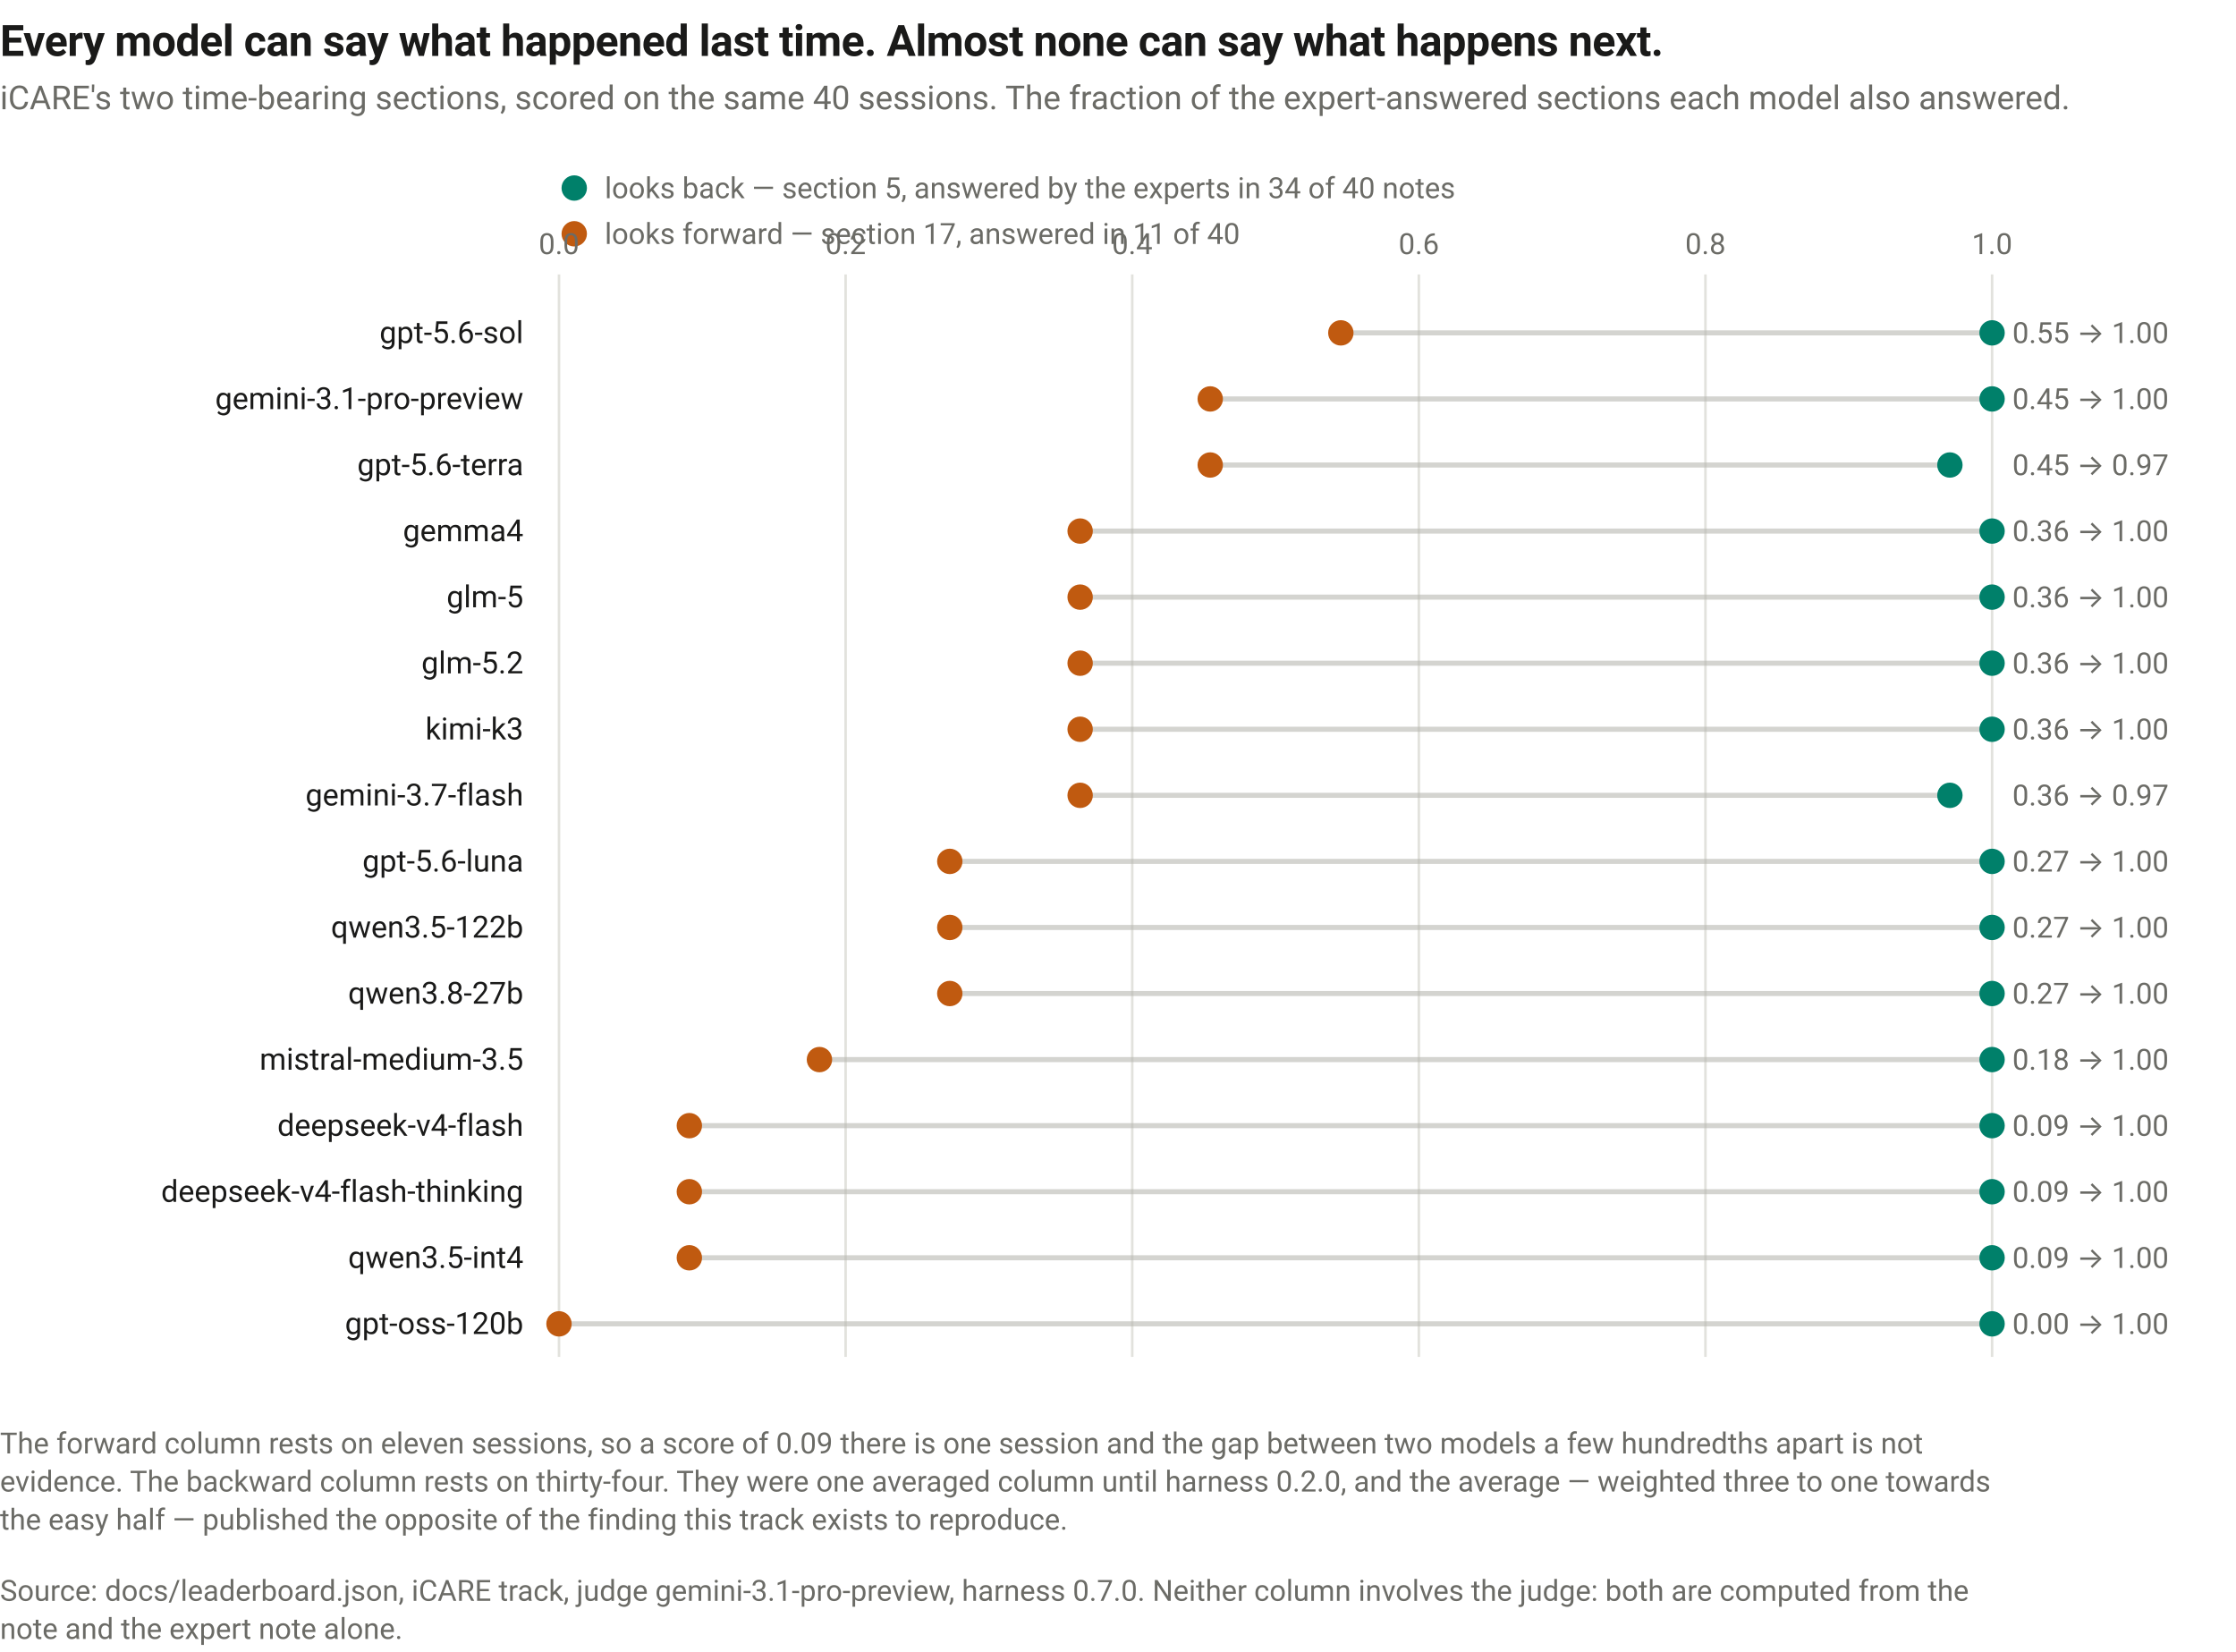
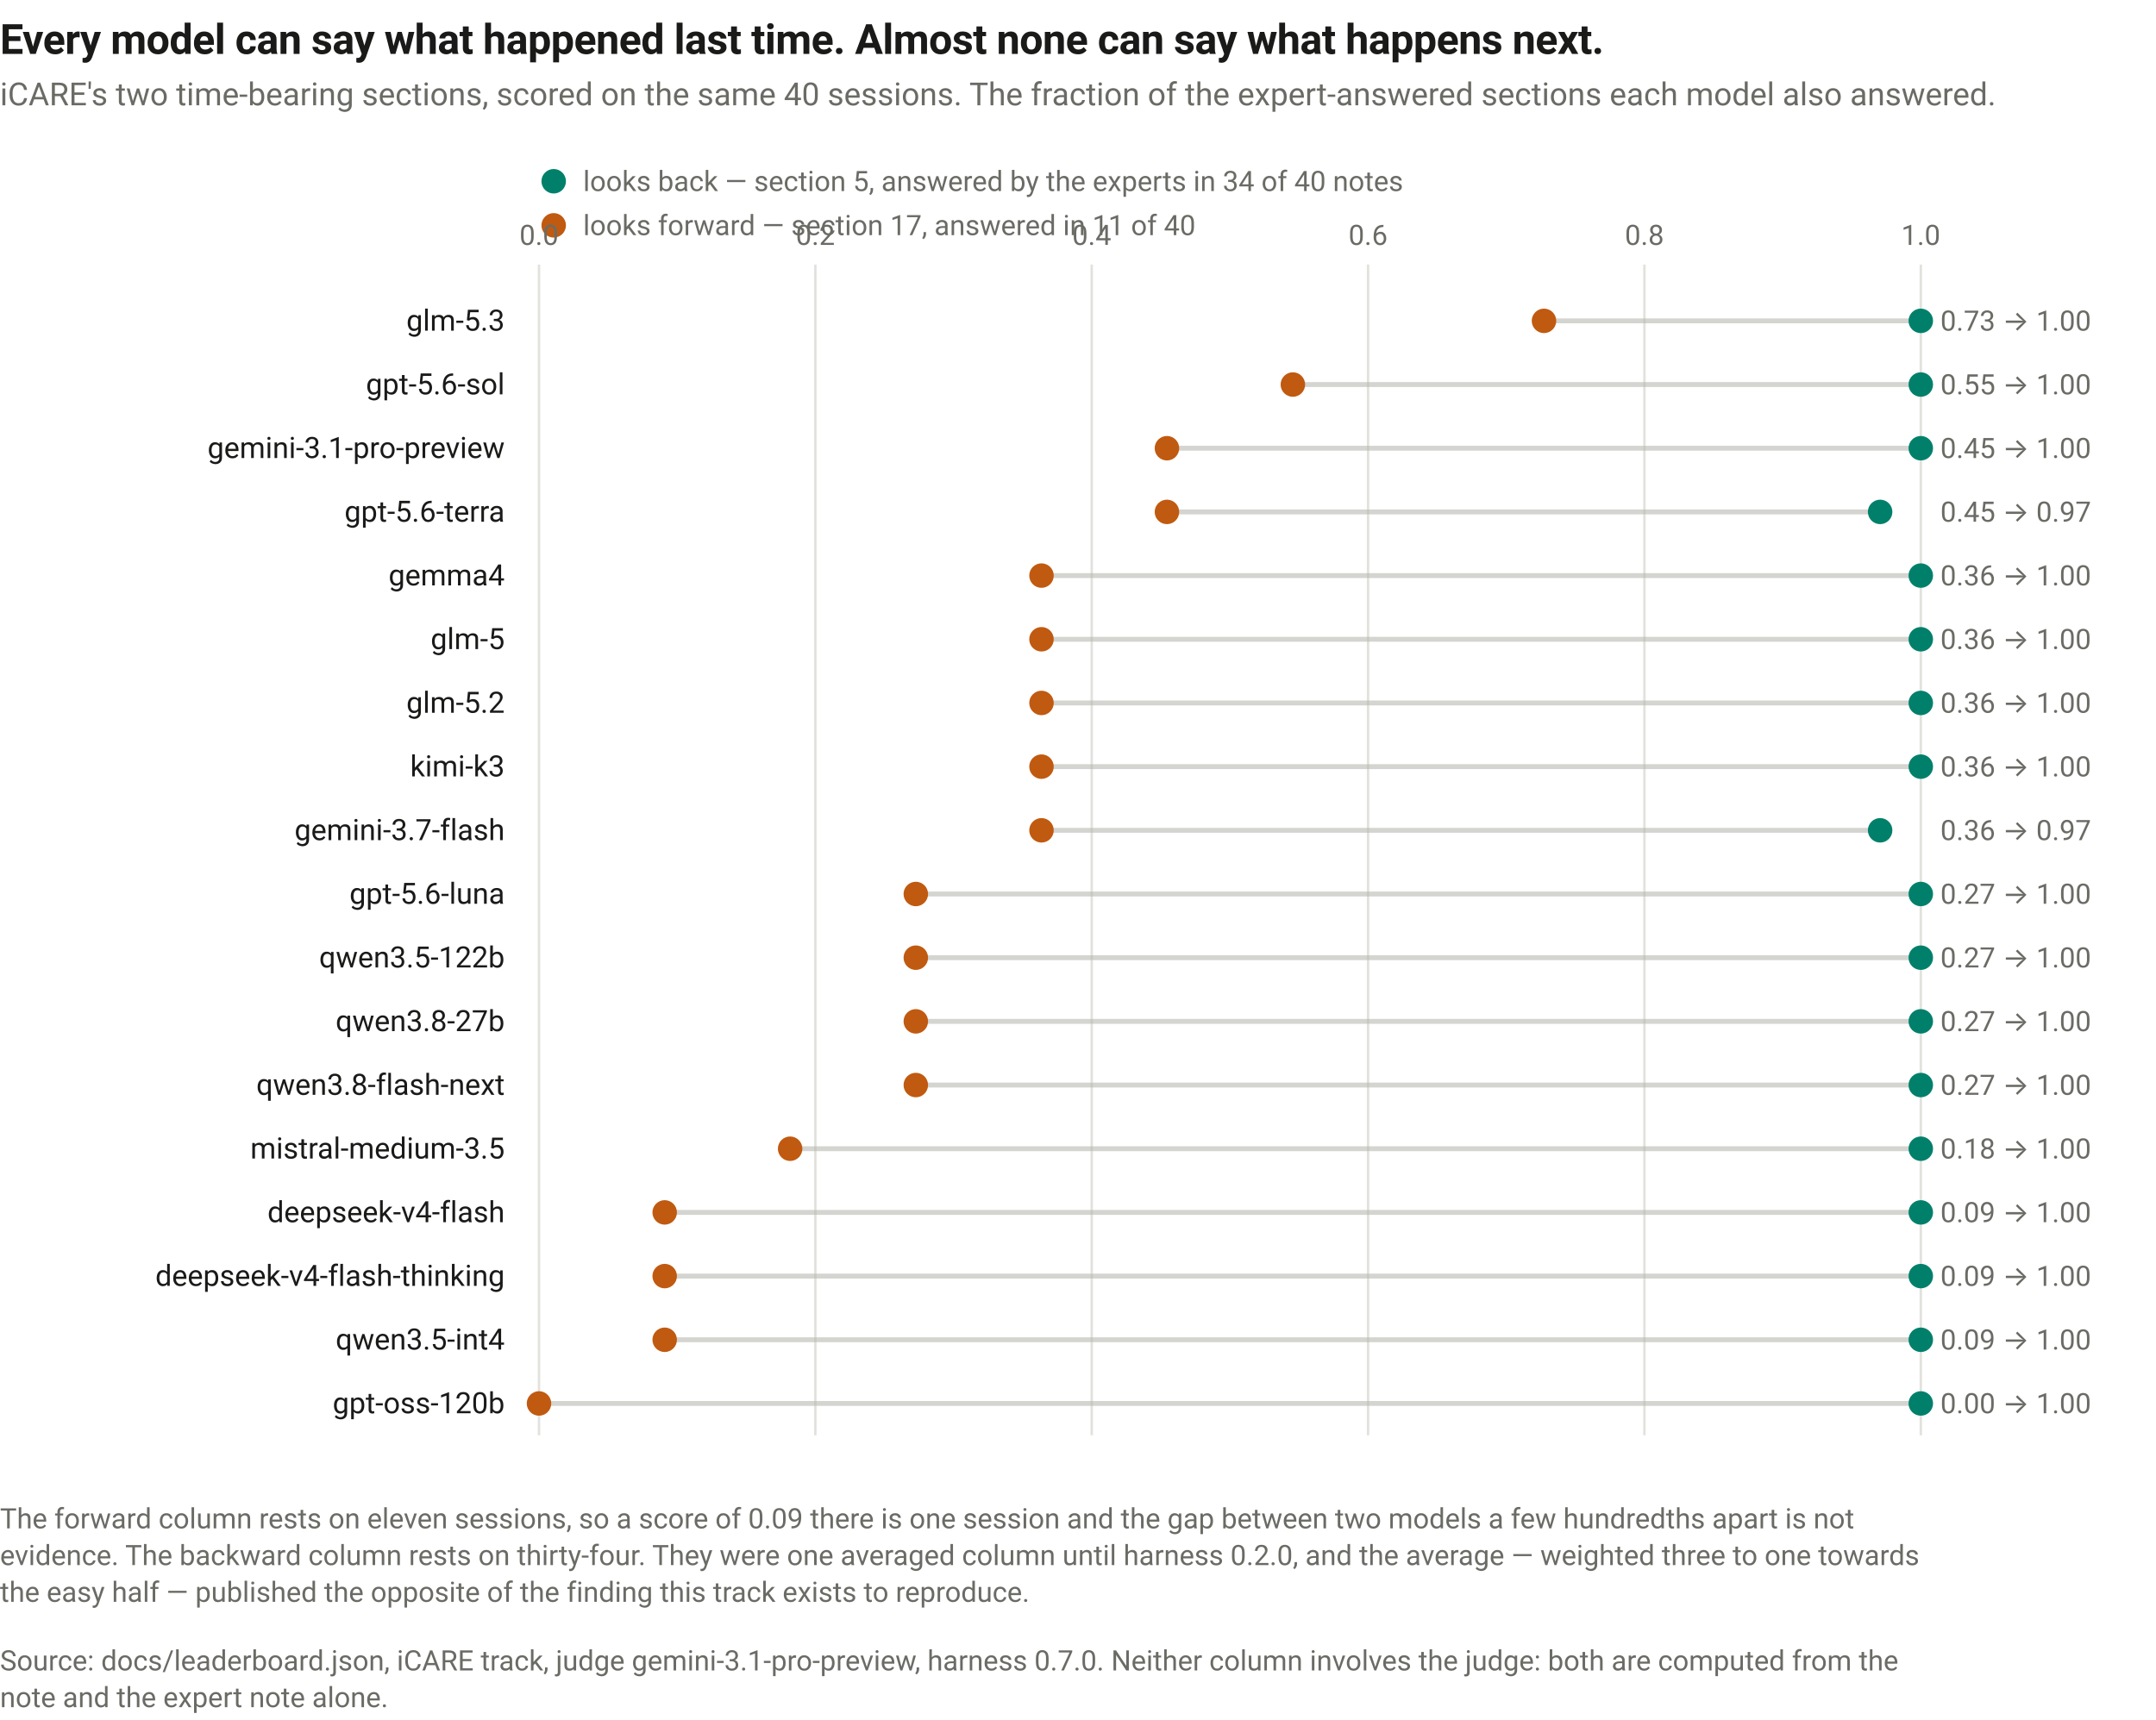
- <svg xmlns="http://www.w3.org/2000/svg" class="fig" width="880" height="650" viewBox="0 0 880 650" role="img" aria-label="Looking back against looking forward, per model">
+ <svg xmlns="http://www.w3.org/2000/svg" class="fig" width="880" height="702" viewBox="0 0 880 702" role="img" aria-label="Looking back against looking forward, per model">
  <style>
  .fig { font: 13px/1.4 -apple-system, BlinkMacSystemFont, "Segoe UI", Roboto, sans-serif; }
  .fig text { fill: #1a1a19; }
  .fig .muted { fill: #6b6b66; }
  .fig .rule { stroke: #e2e2dd; stroke-width: 1; }
  .fig .title { font-size: 17px; font-weight: 650; letter-spacing: -.01em; }
  .fig .sub { font-size: 13px; fill: #6b6b66; }
  .fig .note { font-size: 11.5px; fill: #6b6b66; }
  .fig .name { font-size: 12px; }
  .fig .value { font-size: 11.5px; fill: #6b6b66; font-variant-numeric: tabular-nums; }
  .fig .a { stroke: #00806a; }
  .fig .b { stroke: #c05a10; }
  .fig .fill-a { fill: #00806a; }
  .fig .fill-b { fill: #c05a10; }
  .fig .flat { stroke: #b8b8b1; }
  .fig .fill-flat { fill: #b8b8b1; }
  .fig .band { fill: #f0f0eb; }
  /* The ring that keeps overlapping marks apart is the *surface*, so it has to
     flip with the theme. Written as a literal it put a white halo on every dot
     in dark mode. */
  .fig .ring { stroke: #fcfcfb; }
  @media (prefers-color-scheme: dark) {
    .fig text { fill: #e8e8e4; }
    .fig .muted, .fig .sub, .fig .note, .fig .value { fill: #9a9a94; }
    .fig .rule { stroke: #2c2e31; }
    .fig .a { stroke: #22a184; }
    .fig .b { stroke: #c9701f; }
    .fig .fill-a { fill: #22a184; }
    .fig .fill-b { fill: #c9701f; }
    .fig .flat { stroke: #55554f; }
    .fig .fill-flat { fill: #55554f; }
    .fig .band { fill: #26282b; }
    .fig .ring { stroke: #1a1a19; }
  }
</style>
  <text class="title" x="0" y="22">Every model can say what happened last time. Almost none can say what happens next.</text>
  <text class="sub" x="0" y="43">iCARE's two time-bearing sections, scored on the same 40 sessions. The fraction of the expert-answered sections each model also answered.</text>
  <circle cx="226" cy="74" r="5" class="fill-a" />
  <text class="value" x="238" y="78">looks back — section 5, answered by the experts in 34 of 40 notes</text>
  <circle cx="226" cy="92" r="5" class="fill-b" />
  <text class="value" x="238" y="96">looks forward — section 17, answered in 11 of 40</text>
-   <line class="rule" x1="220.0" y1="108" x2="220.0" y2="534" />
+   <line class="rule" x1="220.0" y1="108" x2="220.0" y2="586" />
  <text class="value" x="220.0" y="100" text-anchor="middle">0.0</text>
-   <line class="rule" x1="332.8" y1="108" x2="332.8" y2="534" />
+   <line class="rule" x1="332.8" y1="108" x2="332.8" y2="586" />
  <text class="value" x="332.8" y="100" text-anchor="middle">0.2</text>
-   <line class="rule" x1="445.6" y1="108" x2="445.6" y2="534" />
+   <line class="rule" x1="445.6" y1="108" x2="445.6" y2="586" />
  <text class="value" x="445.6" y="100" text-anchor="middle">0.4</text>
-   <line class="rule" x1="558.4" y1="108" x2="558.4" y2="534" />
+   <line class="rule" x1="558.4" y1="108" x2="558.4" y2="586" />
  <text class="value" x="558.4" y="100" text-anchor="middle">0.6</text>
-   <line class="rule" x1="671.2" y1="108" x2="671.2" y2="534" />
+   <line class="rule" x1="671.2" y1="108" x2="671.2" y2="586" />
  <text class="value" x="671.2" y="100" text-anchor="middle">0.8</text>
-   <line class="rule" x1="784.0" y1="108" x2="784.0" y2="534" />
+   <line class="rule" x1="784.0" y1="108" x2="784.0" y2="586" />
  <text class="value" x="784.0" y="100" text-anchor="middle">1.0</text>
  <g>
-     <line class="flat" x1="527.7" y1="131.0" x2="784.0" y2="131.0" stroke-width="2" stroke-opacity="0.6" />
-     <circle cx="527.7" cy="131.0" r="5" class="fill-b" />
+     <line class="flat" x1="630.2" y1="131.0" x2="784.0" y2="131.0" stroke-width="2" stroke-opacity="0.6" />
+     <circle cx="630.2" cy="131.0" r="5" class="fill-b" />
    <circle cx="784.0" cy="131.0" r="5" class="fill-a" />
-     <text class="name" x="206" y="135.0" text-anchor="end">gpt-5.6-sol</text>
-     <text class="value" x="792" y="135.0">0.55 → 1.00</text>
+     <text class="name" x="206" y="135.0" text-anchor="end">glm-5.3</text>
+     <text class="value" x="792" y="135.0">0.73 → 1.00</text>
  </g>
  <g>
-     <line class="flat" x1="476.3" y1="157.0" x2="784.0" y2="157.0" stroke-width="2" stroke-opacity="0.6" />
-     <circle cx="476.3" cy="157.0" r="5" class="fill-b" />
+     <line class="flat" x1="527.7" y1="157.0" x2="784.0" y2="157.0" stroke-width="2" stroke-opacity="0.6" />
+     <circle cx="527.7" cy="157.0" r="5" class="fill-b" />
    <circle cx="784.0" cy="157.0" r="5" class="fill-a" />
-     <text class="name" x="206" y="161.0" text-anchor="end">gemini-3.1-pro-preview</text>
-     <text class="value" x="792" y="161.0">0.45 → 1.00</text>
+     <text class="name" x="206" y="161.0" text-anchor="end">gpt-5.6-sol</text>
+     <text class="value" x="792" y="161.0">0.55 → 1.00</text>
  </g>
  <g>
-     <line class="flat" x1="476.3" y1="183.0" x2="767.4" y2="183.0" stroke-width="2" stroke-opacity="0.6" />
+     <line class="flat" x1="476.3" y1="183.0" x2="784.0" y2="183.0" stroke-width="2" stroke-opacity="0.6" />
    <circle cx="476.3" cy="183.0" r="5" class="fill-b" />
-     <circle cx="767.4" cy="183.0" r="5" class="fill-a" />
-     <text class="name" x="206" y="187.0" text-anchor="end">gpt-5.6-terra</text>
-     <text class="value" x="792" y="187.0">0.45 → 0.97</text>
+     <circle cx="784.0" cy="183.0" r="5" class="fill-a" />
+     <text class="name" x="206" y="187.0" text-anchor="end">gemini-3.1-pro-preview</text>
+     <text class="value" x="792" y="187.0">0.45 → 1.00</text>
  </g>
  <g>
-     <line class="flat" x1="425.1" y1="209.0" x2="784.0" y2="209.0" stroke-width="2" stroke-opacity="0.6" />
-     <circle cx="425.1" cy="209.0" r="5" class="fill-b" />
-     <circle cx="784.0" cy="209.0" r="5" class="fill-a" />
-     <text class="name" x="206" y="213.0" text-anchor="end">gemma4</text>
-     <text class="value" x="792" y="213.0">0.36 → 1.00</text>
+     <line class="flat" x1="476.3" y1="209.0" x2="767.4" y2="209.0" stroke-width="2" stroke-opacity="0.6" />
+     <circle cx="476.3" cy="209.0" r="5" class="fill-b" />
+     <circle cx="767.4" cy="209.0" r="5" class="fill-a" />
+     <text class="name" x="206" y="213.0" text-anchor="end">gpt-5.6-terra</text>
+     <text class="value" x="792" y="213.0">0.45 → 0.97</text>
  </g>
  <g>
    <line class="flat" x1="425.1" y1="235.0" x2="784.0" y2="235.0" stroke-width="2" stroke-opacity="0.6" />
    <circle cx="425.1" cy="235.0" r="5" class="fill-b" />
    <circle cx="784.0" cy="235.0" r="5" class="fill-a" />
-     <text class="name" x="206" y="239.0" text-anchor="end">glm-5</text>
+     <text class="name" x="206" y="239.0" text-anchor="end">gemma4</text>
    <text class="value" x="792" y="239.0">0.36 → 1.00</text>
  </g>
  <g>
    <line class="flat" x1="425.1" y1="261.0" x2="784.0" y2="261.0" stroke-width="2" stroke-opacity="0.6" />
    <circle cx="425.1" cy="261.0" r="5" class="fill-b" />
    <circle cx="784.0" cy="261.0" r="5" class="fill-a" />
-     <text class="name" x="206" y="265.0" text-anchor="end">glm-5.2</text>
+     <text class="name" x="206" y="265.0" text-anchor="end">glm-5</text>
    <text class="value" x="792" y="265.0">0.36 → 1.00</text>
  </g>
  <g>
    <line class="flat" x1="425.1" y1="287.0" x2="784.0" y2="287.0" stroke-width="2" stroke-opacity="0.6" />
    <circle cx="425.1" cy="287.0" r="5" class="fill-b" />
    <circle cx="784.0" cy="287.0" r="5" class="fill-a" />
-     <text class="name" x="206" y="291.0" text-anchor="end">kimi-k3</text>
+     <text class="name" x="206" y="291.0" text-anchor="end">glm-5.2</text>
    <text class="value" x="792" y="291.0">0.36 → 1.00</text>
  </g>
  <g>
-     <line class="flat" x1="425.1" y1="313.0" x2="767.4" y2="313.0" stroke-width="2" stroke-opacity="0.6" />
+     <line class="flat" x1="425.1" y1="313.0" x2="784.0" y2="313.0" stroke-width="2" stroke-opacity="0.6" />
    <circle cx="425.1" cy="313.0" r="5" class="fill-b" />
-     <circle cx="767.4" cy="313.0" r="5" class="fill-a" />
-     <text class="name" x="206" y="317.0" text-anchor="end">gemini-3.7-flash</text>
-     <text class="value" x="792" y="317.0">0.36 → 0.97</text>
+     <circle cx="784.0" cy="313.0" r="5" class="fill-a" />
+     <text class="name" x="206" y="317.0" text-anchor="end">kimi-k3</text>
+     <text class="value" x="792" y="317.0">0.36 → 1.00</text>
  </g>
  <g>
-     <line class="flat" x1="373.8" y1="339.0" x2="784.0" y2="339.0" stroke-width="2" stroke-opacity="0.6" />
-     <circle cx="373.8" cy="339.0" r="5" class="fill-b" />
-     <circle cx="784.0" cy="339.0" r="5" class="fill-a" />
-     <text class="name" x="206" y="343.0" text-anchor="end">gpt-5.6-luna</text>
-     <text class="value" x="792" y="343.0">0.27 → 1.00</text>
+     <line class="flat" x1="425.1" y1="339.0" x2="767.4" y2="339.0" stroke-width="2" stroke-opacity="0.6" />
+     <circle cx="425.1" cy="339.0" r="5" class="fill-b" />
+     <circle cx="767.4" cy="339.0" r="5" class="fill-a" />
+     <text class="name" x="206" y="343.0" text-anchor="end">gemini-3.7-flash</text>
+     <text class="value" x="792" y="343.0">0.36 → 0.97</text>
  </g>
  <g>
    <line class="flat" x1="373.8" y1="365.0" x2="784.0" y2="365.0" stroke-width="2" stroke-opacity="0.6" />
    <circle cx="373.8" cy="365.0" r="5" class="fill-b" />
    <circle cx="784.0" cy="365.0" r="5" class="fill-a" />
-     <text class="name" x="206" y="369.0" text-anchor="end">qwen3.5-122b</text>
+     <text class="name" x="206" y="369.0" text-anchor="end">gpt-5.6-luna</text>
    <text class="value" x="792" y="369.0">0.27 → 1.00</text>
  </g>
  <g>
    <line class="flat" x1="373.8" y1="391.0" x2="784.0" y2="391.0" stroke-width="2" stroke-opacity="0.6" />
    <circle cx="373.8" cy="391.0" r="5" class="fill-b" />
    <circle cx="784.0" cy="391.0" r="5" class="fill-a" />
-     <text class="name" x="206" y="395.0" text-anchor="end">qwen3.8-27b</text>
+     <text class="name" x="206" y="395.0" text-anchor="end">qwen3.5-122b</text>
    <text class="value" x="792" y="395.0">0.27 → 1.00</text>
  </g>
  <g>
-     <line class="flat" x1="322.5" y1="417.0" x2="784.0" y2="417.0" stroke-width="2" stroke-opacity="0.6" />
-     <circle cx="322.5" cy="417.0" r="5" class="fill-b" />
+     <line class="flat" x1="373.8" y1="417.0" x2="784.0" y2="417.0" stroke-width="2" stroke-opacity="0.6" />
+     <circle cx="373.8" cy="417.0" r="5" class="fill-b" />
    <circle cx="784.0" cy="417.0" r="5" class="fill-a" />
-     <text class="name" x="206" y="421.0" text-anchor="end">mistral-medium-3.5</text>
-     <text class="value" x="792" y="421.0">0.18 → 1.00</text>
+     <text class="name" x="206" y="421.0" text-anchor="end">qwen3.8-27b</text>
+     <text class="value" x="792" y="421.0">0.27 → 1.00</text>
  </g>
  <g>
-     <line class="flat" x1="271.3" y1="443.0" x2="784.0" y2="443.0" stroke-width="2" stroke-opacity="0.6" />
-     <circle cx="271.3" cy="443.0" r="5" class="fill-b" />
+     <line class="flat" x1="373.8" y1="443.0" x2="784.0" y2="443.0" stroke-width="2" stroke-opacity="0.6" />
+     <circle cx="373.8" cy="443.0" r="5" class="fill-b" />
    <circle cx="784.0" cy="443.0" r="5" class="fill-a" />
-     <text class="name" x="206" y="447.0" text-anchor="end">deepseek-v4-flash</text>
-     <text class="value" x="792" y="447.0">0.09 → 1.00</text>
+     <text class="name" x="206" y="447.0" text-anchor="end">qwen3.8-flash-next</text>
+     <text class="value" x="792" y="447.0">0.27 → 1.00</text>
  </g>
  <g>
-     <line class="flat" x1="271.3" y1="469.0" x2="784.0" y2="469.0" stroke-width="2" stroke-opacity="0.6" />
-     <circle cx="271.3" cy="469.0" r="5" class="fill-b" />
+     <line class="flat" x1="322.5" y1="469.0" x2="784.0" y2="469.0" stroke-width="2" stroke-opacity="0.6" />
+     <circle cx="322.5" cy="469.0" r="5" class="fill-b" />
    <circle cx="784.0" cy="469.0" r="5" class="fill-a" />
-     <text class="name" x="206" y="473.0" text-anchor="end">deepseek-v4-flash-thinking</text>
-     <text class="value" x="792" y="473.0">0.09 → 1.00</text>
+     <text class="name" x="206" y="473.0" text-anchor="end">mistral-medium-3.5</text>
+     <text class="value" x="792" y="473.0">0.18 → 1.00</text>
  </g>
  <g>
    <line class="flat" x1="271.3" y1="495.0" x2="784.0" y2="495.0" stroke-width="2" stroke-opacity="0.6" />
    <circle cx="271.3" cy="495.0" r="5" class="fill-b" />
    <circle cx="784.0" cy="495.0" r="5" class="fill-a" />
-     <text class="name" x="206" y="499.0" text-anchor="end">qwen3.5-int4</text>
+     <text class="name" x="206" y="499.0" text-anchor="end">deepseek-v4-flash</text>
    <text class="value" x="792" y="499.0">0.09 → 1.00</text>
  </g>
  <g>
-     <line class="flat" x1="220.0" y1="521.0" x2="784.0" y2="521.0" stroke-width="2" stroke-opacity="0.6" />
-     <circle cx="220.0" cy="521.0" r="5" class="fill-b" />
+     <line class="flat" x1="271.3" y1="521.0" x2="784.0" y2="521.0" stroke-width="2" stroke-opacity="0.6" />
+     <circle cx="271.3" cy="521.0" r="5" class="fill-b" />
    <circle cx="784.0" cy="521.0" r="5" class="fill-a" />
-     <text class="name" x="206" y="525.0" text-anchor="end">gpt-oss-120b</text>
-     <text class="value" x="792" y="525.0">0.00 → 1.00</text>
+     <text class="name" x="206" y="525.0" text-anchor="end">deepseek-v4-flash-thinking</text>
+     <text class="value" x="792" y="525.0">0.09 → 1.00</text>
  </g>
-   <text class="note" x="0" y="572">The forward column rests on eleven sessions, so a score of 0.09 there is one session and the gap between two models a few hundredths apart is not</text>
-   <text class="note" x="0" y="587">evidence. The backward column rests on thirty-four. They were one averaged column until harness 0.2.0, and the average — weighted three to one towards</text>
-   <text class="note" x="0" y="602">the easy half — published the opposite of the finding this track exists to reproduce.</text>
-   <text class="note" x="0" y="630">Source: docs/leaderboard.json, iCARE track, judge gemini-3.1-pro-preview, harness 0.7.0. Neither column involves the judge: both are computed from the</text>
-   <text class="note" x="0" y="645">note and the expert note alone.</text>
+   <g>
+     <line class="flat" x1="271.3" y1="547.0" x2="784.0" y2="547.0" stroke-width="2" stroke-opacity="0.6" />
+     <circle cx="271.3" cy="547.0" r="5" class="fill-b" />
+     <circle cx="784.0" cy="547.0" r="5" class="fill-a" />
+     <text class="name" x="206" y="551.0" text-anchor="end">qwen3.5-int4</text>
+     <text class="value" x="792" y="551.0">0.09 → 1.00</text>
+   </g>
+   <g>
+     <line class="flat" x1="220.0" y1="573.0" x2="784.0" y2="573.0" stroke-width="2" stroke-opacity="0.6" />
+     <circle cx="220.0" cy="573.0" r="5" class="fill-b" />
+     <circle cx="784.0" cy="573.0" r="5" class="fill-a" />
+     <text class="name" x="206" y="577.0" text-anchor="end">gpt-oss-120b</text>
+     <text class="value" x="792" y="577.0">0.00 → 1.00</text>
+   </g>
+   <text class="note" x="0" y="624">The forward column rests on eleven sessions, so a score of 0.09 there is one session and the gap between two models a few hundredths apart is not</text>
+   <text class="note" x="0" y="639">evidence. The backward column rests on thirty-four. They were one averaged column until harness 0.2.0, and the average — weighted three to one towards</text>
+   <text class="note" x="0" y="654">the easy half — published the opposite of the finding this track exists to reproduce.</text>
+   <text class="note" x="0" y="682">Source: docs/leaderboard.json, iCARE track, judge gemini-3.1-pro-preview, harness 0.7.0. Neither column involves the judge: both are computed from the</text>
+   <text class="note" x="0" y="697">note and the expert note alone.</text>
</svg>
